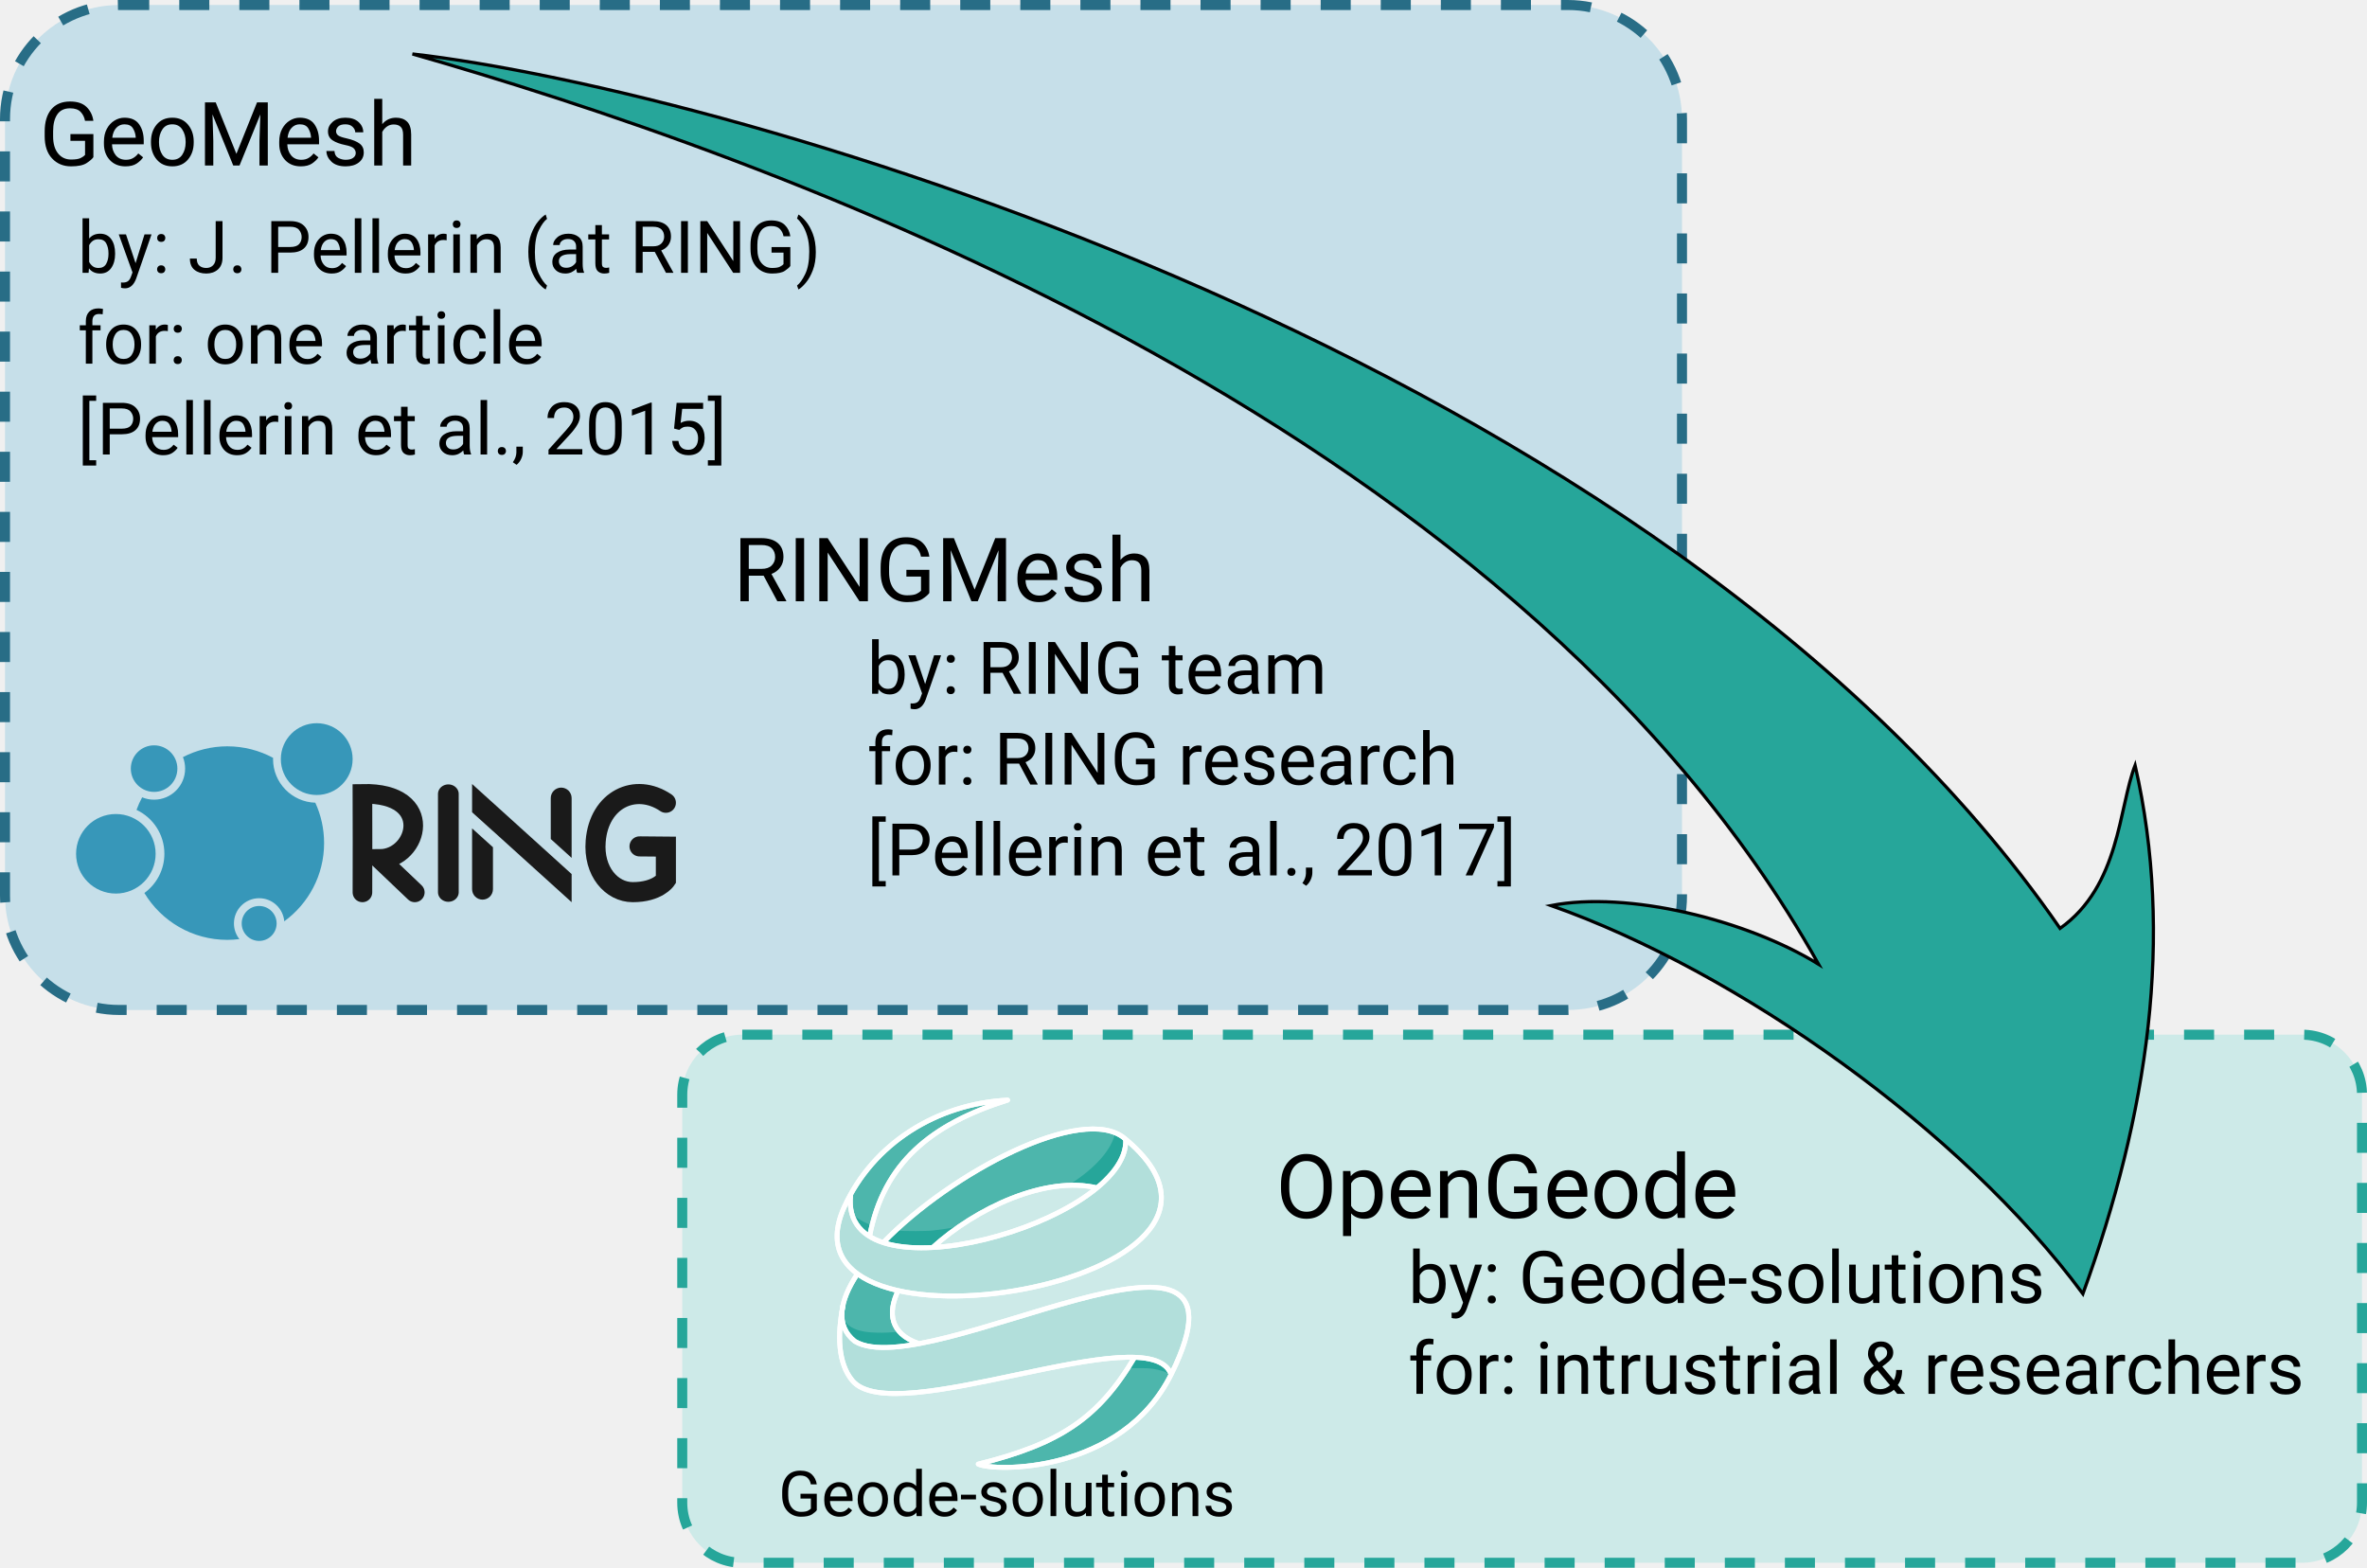
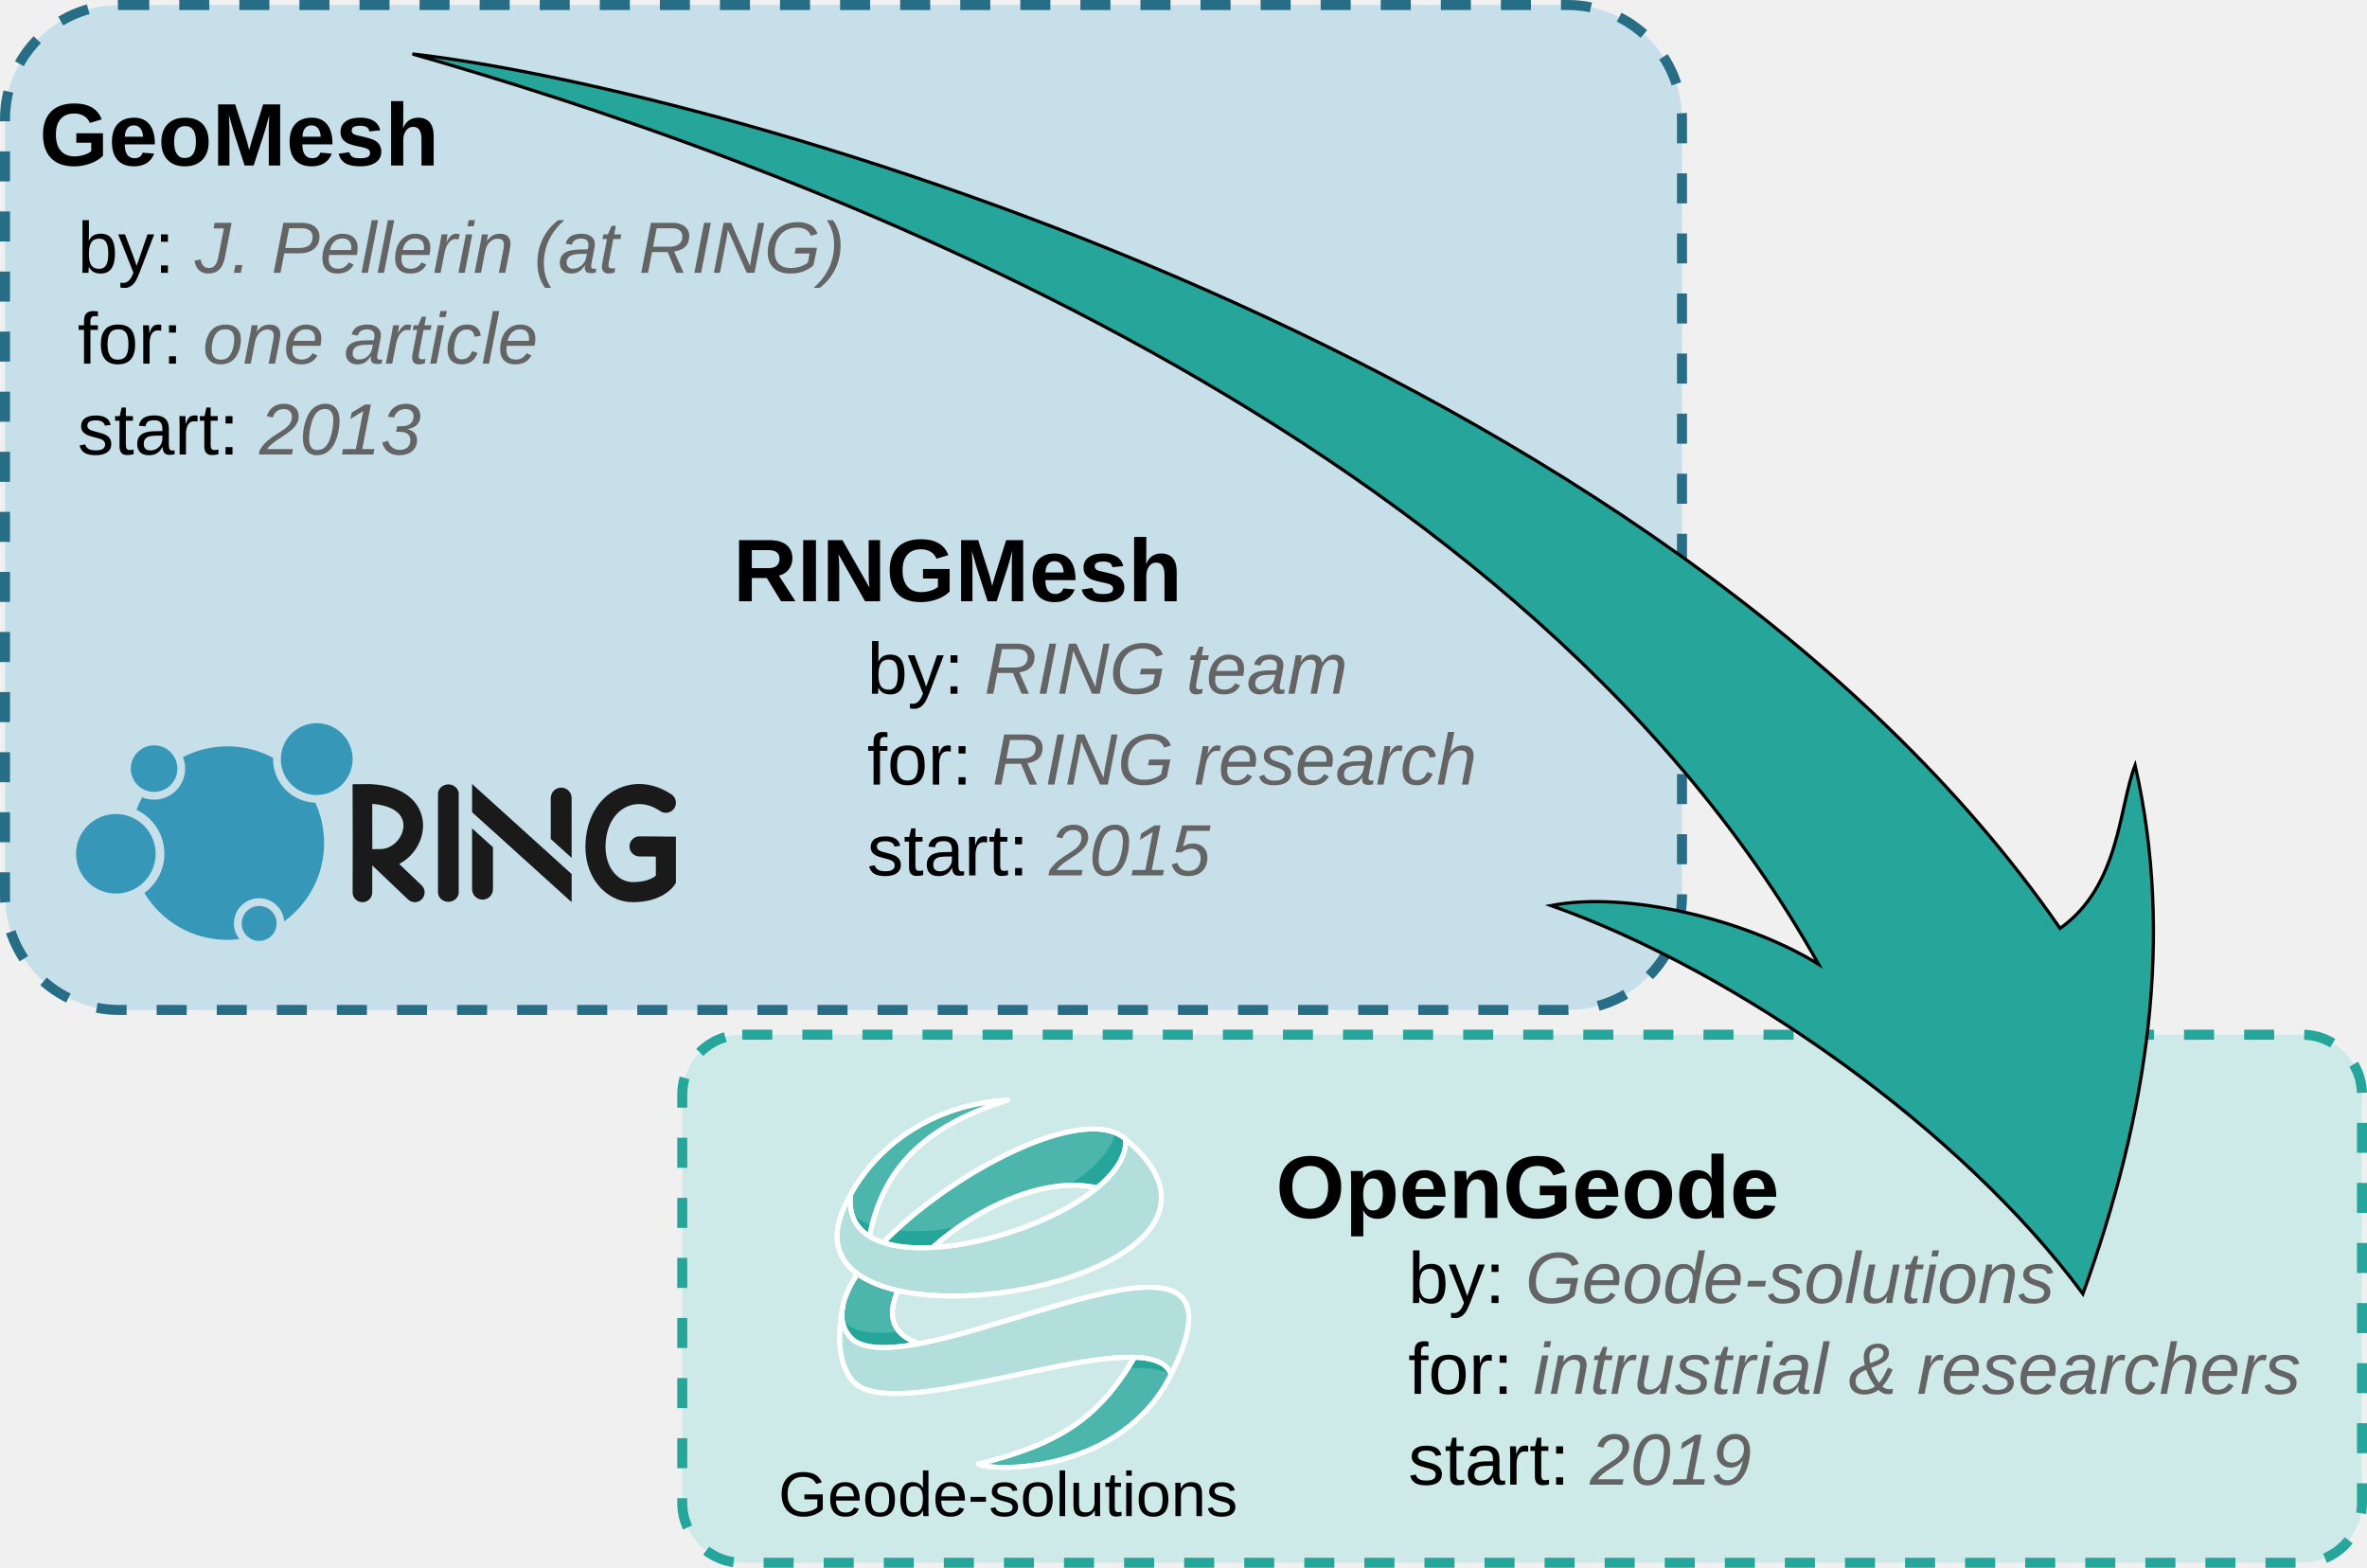
<svg xmlns="http://www.w3.org/2000/svg" xmlns:xlink="http://www.w3.org/1999/xlink" width="206.828mm" height="136.982mm" viewBox="0 0 732.856 485.368" id="svg2" version="1.1">
  <defs id="defs4">
    <linearGradient id="linearGradient7723">
      <stop style="stop-color:#e1dcbb;stop-opacity:1;" offset="0" id="stop7725" />
      <stop id="stop7727" offset="0.5" style="stop-color:#00797f;stop-opacity:0.498;" />
      <stop style="stop-color:#000000;stop-opacity:0;" offset="1" id="stop7729" />
    </linearGradient>
    <linearGradient xlink:href="#linearGradient7723" id="linearGradient7680-1" gradientUnits="userSpaceOnUse" x1="1201.601" y1="484.885" x2="1215.498" y2="401.345" />
    <clipPath clipPathUnits="userSpaceOnUse" id="clipPath4840">
      <path d="m -9,-9 198,0 0,198 -198,0 0,-198 z" id="path4842" style="clip-rule:evenodd" />
    </clipPath>
    <linearGradient id="linearGradient3804">
      <stop id="stop3812" offset="0" style="stop-color:#c70000;stop-opacity:0.498;" />
      <stop style="stop-color:#cc2828;stop-opacity:0.247;" offset="0.5" id="stop3816" />
      <stop style="stop-color:#cc2828;stop-opacity:0;" offset="1" id="stop3808" />
    </linearGradient>
    <linearGradient id="linearGradient3818">
      <stop id="stop3822" offset="0" style="stop-color:#cc2828;stop-opacity:0.247;" />
      <stop style="stop-color:#cc2828;stop-opacity:0.231;" offset="0.062" id="stop5280" />
      <stop style="stop-color:#cc2828;stop-opacity:0.216;" offset="0.125" id="stop5278" />
      <stop id="stop5282" offset="0.25" style="stop-color:#ea0a0a;stop-opacity:0.2;" />
      <stop style="stop-color:#cc2828;stop-opacity:0.184;" offset="0.25" id="stop5276" />
      <stop style="stop-color:#cc2828;stop-opacity:0.122;" offset="0.5" id="stop5274" />
      <stop id="stop3824" offset="1" style="stop-color:#cc2828;stop-opacity:0;" />
    </linearGradient>
    <linearGradient id="linearGradient7575">
      <stop style="stop-color:#ff2400;stop-opacity:1;" offset="0" id="stop7577" />
      <stop style="stop-color:#000000;stop-opacity:0;" offset="1" id="stop7579" />
    </linearGradient>
  </defs>
  <g id="layer1" transform="translate(-3.500763,-96.21805)">
    <rect style="color:#000000;clip-rule:nonzero;display:inline;overflow:visible;visibility:visible;opacity:1;isolation:auto;mix-blend-mode:normal;color-interpolation:sRGB;color-interpolation-filters:linearRGB;solid-color:#000000;solid-opacity:1;fill:#cdeae8;fill-opacity:1;fill-rule:nonzero;stroke:#26a69a;stroke-width:3.1;stroke-linecap:butt;stroke-linejoin:miter;stroke-miterlimit:4;stroke-dasharray:9.3, 9.3;stroke-dashoffset:0;stroke-opacity:1;color-rendering:auto;image-rendering:auto;shape-rendering:auto;text-rendering:auto;enable-background:accumulate" id="rect4253-6" width="520.069" height="163.486" x="214.737" y="416.551" ry="18.578" />
    <rect style="color:#000000;clip-rule:nonzero;display:inline;overflow:visible;visibility:visible;opacity:1;isolation:auto;mix-blend-mode:normal;color-interpolation:sRGB;color-interpolation-filters:linearRGB;solid-color:#000000;solid-opacity:1;fill:#93cadf;fill-opacity:0.447;fill-rule:nonzero;stroke:#286d86;stroke-width:3.1;stroke-linecap:butt;stroke-linejoin:miter;stroke-miterlimit:4;stroke-dasharray:9.3, 9.3;stroke-dashoffset:0;stroke-opacity:1;color-rendering:auto;image-rendering:auto;shape-rendering:auto;text-rendering:auto;enable-background:accumulate" id="rect4253" width="519.218" height="311.127" x="5.051" y="97.768" ry="35.355" />
-     <text xml:space="preserve" style="font-style:normal;font-variant:normal;font-weight:normal;font-stretch:normal;font-size:27.5px;line-height:125%;font-family:Roboto;-inkscape-font-specification:Roboto;text-align:start;letter-spacing:0px;word-spacing:0px;writing-mode:lr-tb;text-anchor:start;fill:#000000;fill-opacity:1;stroke:none;stroke-width:1px;stroke-linecap:butt;stroke-linejoin:miter;stroke-opacity:1" x="15.697" y="147.455" id="text4136">
+     <text xml:space="preserve" style="font-style:normal;font-variant:normal;font-weight:bold;font-stretch:normal;font-size:27.5px;line-height:125%;font-family:Arial;-inkscape-font-specification:'Arial Bold';text-align:start;letter-spacing:0px;word-spacing:0px;writing-mode:lr-tb;text-anchor:start;fill:#000000;fill-opacity:1;stroke:none;stroke-width:1px;stroke-linecap:butt;stroke-linejoin:miter;stroke-opacity:1;" x="15.697" y="147.455" id="text4136">
      <tspan id="tspan4138" x="15.697" y="147.455">GeoMesh</tspan>
    </text>
-     <text xml:space="preserve" style="color:#000000;font-style:normal;font-variant:normal;font-weight:normal;font-stretch:normal;font-size:27.5px;line-height:125%;font-family:Roboto;-inkscape-font-specification:Roboto;text-indent:0;text-align:start;text-decoration:none;text-decoration-line:none;text-decoration-style:solid;text-decoration-color:#000000;letter-spacing:0px;word-spacing:0px;text-transform:none;direction:ltr;block-progression:tb;writing-mode:lr-tb;baseline-shift:baseline;text-anchor:start;white-space:normal;clip-rule:nonzero;display:inline;overflow:visible;visibility:visible;opacity:1;isolation:auto;mix-blend-mode:normal;color-interpolation:sRGB;color-interpolation-filters:linearRGB;solid-color:#000000;solid-opacity:1;fill:#000000;fill-opacity:1;fill-rule:nonzero;stroke:none;stroke-width:1px;stroke-linecap:butt;stroke-linejoin:miter;stroke-miterlimit:4;stroke-dasharray:none;stroke-dashoffset:0;stroke-opacity:1;color-rendering:auto;image-rendering:auto;shape-rendering:auto;text-rendering:auto;enable-background:accumulate" x="230.476" y="282.367" id="text4136-3">
+     <text xml:space="preserve" style="color:#000000;font-style:normal;font-variant:normal;font-weight:bold;font-stretch:normal;font-size:27.5px;line-height:125%;font-family:Arial;-inkscape-font-specification:'Arial Bold';text-indent:0;text-align:start;text-decoration:none;text-decoration-line:none;text-decoration-style:solid;text-decoration-color:#000000;letter-spacing:0px;word-spacing:0px;text-transform:none;direction:ltr;block-progression:tb;writing-mode:lr-tb;baseline-shift:baseline;text-anchor:start;white-space:normal;clip-rule:nonzero;display:inline;overflow:visible;visibility:visible;opacity:1;isolation:auto;mix-blend-mode:normal;color-interpolation:sRGB;color-interpolation-filters:linearRGB;solid-color:#000000;solid-opacity:1;fill:#000000;fill-opacity:1;fill-rule:nonzero;stroke:none;stroke-width:1px;stroke-linecap:butt;stroke-linejoin:miter;stroke-miterlimit:4;stroke-dasharray:none;stroke-dashoffset:0;stroke-opacity:1;color-rendering:auto;image-rendering:auto;shape-rendering:auto;text-rendering:auto;enable-background:accumulate;" x="230.476" y="282.367" id="text4136-3">
      <tspan id="tspan4138-6" x="230.476" y="282.367">RINGMesh</tspan>
    </text>
-     <text xml:space="preserve" style="color:#000000;font-style:normal;font-variant:normal;font-weight:normal;font-stretch:normal;font-size:27.5px;line-height:125%;font-family:Roboto;-inkscape-font-specification:Roboto;text-indent:0;text-align:start;text-decoration:none;text-decoration-line:none;text-decoration-style:solid;text-decoration-color:#000000;letter-spacing:0px;word-spacing:0px;text-transform:none;direction:ltr;block-progression:tb;writing-mode:lr-tb;baseline-shift:baseline;text-anchor:start;white-space:normal;clip-rule:nonzero;display:inline;overflow:visible;visibility:visible;opacity:1;isolation:auto;mix-blend-mode:normal;color-interpolation:sRGB;color-interpolation-filters:linearRGB;solid-color:#000000;solid-opacity:1;fill:#000000;fill-opacity:1;fill-rule:nonzero;stroke:none;stroke-width:1px;stroke-linecap:butt;stroke-linejoin:miter;stroke-miterlimit:4;stroke-dasharray:none;stroke-dashoffset:0;stroke-opacity:1;color-rendering:auto;image-rendering:auto;shape-rendering:auto;text-rendering:auto;enable-background:accumulate" x="398.525" y="473.286" id="text4136-3-7">
+     <text xml:space="preserve" style="color:#000000;font-style:normal;font-variant:normal;font-weight:bold;font-stretch:normal;font-size:27.5px;line-height:125%;font-family:Arial;-inkscape-font-specification:'Arial Bold';text-indent:0;text-align:start;text-decoration:none;text-decoration-line:none;text-decoration-style:solid;text-decoration-color:#000000;letter-spacing:0px;word-spacing:0px;text-transform:none;direction:ltr;block-progression:tb;writing-mode:lr-tb;baseline-shift:baseline;text-anchor:start;white-space:normal;clip-rule:nonzero;display:inline;overflow:visible;visibility:visible;opacity:1;isolation:auto;mix-blend-mode:normal;color-interpolation:sRGB;color-interpolation-filters:linearRGB;solid-color:#000000;solid-opacity:1;fill:#000000;fill-opacity:1;fill-rule:nonzero;stroke:none;stroke-width:1px;stroke-linecap:butt;stroke-linejoin:miter;stroke-miterlimit:4;stroke-dasharray:none;stroke-dashoffset:0;stroke-opacity:1;color-rendering:auto;image-rendering:auto;shape-rendering:auto;text-rendering:auto;enable-background:accumulate;" x="398.525" y="473.286" id="text4136-3-7">
      <tspan id="tspan4138-6-5" x="398.525" y="473.286">OpenGeode</tspan>
    </text>
-     <text xml:space="preserve" style="font-style:normal;font-variant:normal;font-weight:normal;font-stretch:normal;font-size:17.5px;line-height:125%;font-family:Roboto;-inkscape-font-specification:Roboto;text-align:start;letter-spacing:0px;word-spacing:0px;writing-mode:lr-tb;text-anchor:start;fill:#000000;fill-opacity:1;stroke:none;stroke-width:1px;stroke-linecap:butt;stroke-linejoin:miter;stroke-opacity:1" x="27.526" y="180.677" id="text4136-9">
-       <tspan id="tspan4138-9" x="27.526" y="180.677" style="font-size:22.5px">by: J. Pellerin (at RING)</tspan>
-       <tspan x="27.526" y="208.802" id="tspan4198" style="font-size:22.5px">for: one article</tspan>
-       <tspan x="27.526" y="236.927" id="tspan4200" style="font-size:22.5px">[Pellerin et al., 2015]</tspan>
+     <text xml:space="preserve" style="font-style:normal;font-variant:normal;font-weight:normal;font-stretch:normal;font-size:17.5px;line-height:125%;font-family:Arial;-inkscape-font-specification:Arial;text-align:start;letter-spacing:0px;word-spacing:0px;writing-mode:lr-tb;text-anchor:start;fill:#000000;fill-opacity:1;stroke:none;stroke-width:1px;stroke-linecap:butt;stroke-linejoin:miter;stroke-opacity:1;" x="27.526" y="180.677" id="text4136-9">
+       <tspan id="tspan4138-9" x="27.526" y="180.677" style="font-size:22.5px;-inkscape-font-specification:Arial;font-family:Arial;font-weight:normal;font-style:normal;font-stretch:normal;font-variant:normal;">by: <tspan style="-inkscape-font-specification:'Arial Italic';font-family:Arial;font-weight:normal;font-style:italic;font-stretch:normal;font-variant:normal;fill:#646464;fill-opacity:1" id="tspan7795">J. Pellerin (at RING)</tspan>
+       </tspan>
+       <tspan x="27.526" y="208.802" id="tspan4198" style="font-size:22.5px;-inkscape-font-specification:Arial;font-family:Arial;font-weight:normal;font-style:normal;font-stretch:normal;font-variant:normal;">for: <tspan style="fill:#646464;fill-opacity:1;-inkscape-font-specification:'Arial Italic';font-family:Arial;font-weight:normal;font-style:italic;font-stretch:normal;font-variant:normal" id="tspan7803">one article</tspan>
+       </tspan>
+       <tspan x="27.526" y="236.927" id="tspan4200" style="font-size:22.5px;-inkscape-font-specification:Arial;font-family:Arial;font-weight:normal;font-style:normal;font-stretch:normal;font-variant:normal;">start: <tspan style="-inkscape-font-specification:'Arial Italic';font-family:Arial;font-weight:normal;font-style:italic;font-stretch:normal;font-variant:normal;fill:#646464;fill-opacity:1" id="tspan7799">2013</tspan>
+       </tspan>
    </text>
-     <text id="text4202" y="310.987" x="271.983" style="font-style:normal;font-variant:normal;font-weight:normal;font-stretch:normal;font-size:17.5px;line-height:125%;font-family:Roboto;-inkscape-font-specification:Roboto;text-align:start;letter-spacing:0px;word-spacing:0px;writing-mode:lr-tb;text-anchor:start;fill:#000000;fill-opacity:1;stroke:none;stroke-width:1px;stroke-linecap:butt;stroke-linejoin:miter;stroke-opacity:1" xml:space="preserve">
-       <tspan style="font-size:22.5px" y="310.987" x="271.983" id="tspan4204">by: RING team</tspan>
-       <tspan style="font-size:22.5px" id="tspan4206" y="339.112" x="271.983">for: RING research</tspan>
-       <tspan style="font-size:22.5px" id="tspan4208" y="367.237" x="271.983">[Pellerin et al., 2017]</tspan>
+     <text id="text4202" y="310.987" x="271.983" style="font-style:normal;font-variant:normal;font-weight:normal;font-stretch:normal;font-size:17.5px;line-height:125%;font-family:Arial;-inkscape-font-specification:Arial;text-align:start;letter-spacing:0px;word-spacing:0px;writing-mode:lr-tb;text-anchor:start;fill:#000000;fill-opacity:1;stroke:none;stroke-width:1px;stroke-linecap:butt;stroke-linejoin:miter;stroke-opacity:1;" xml:space="preserve">
+       <tspan style="font-size:22.5px;-inkscape-font-specification:Arial;font-family:Arial;font-weight:normal;font-style:normal;font-stretch:normal;font-variant:normal;" y="310.987" x="271.983" id="tspan4204">by: <tspan style="fill:#646464;fill-opacity:1;-inkscape-font-specification:'Arial Italic';font-family:Arial;font-weight:normal;font-style:italic;font-stretch:normal;font-variant:normal" id="tspan7809">RING team</tspan>
+       </tspan>
+       <tspan style="font-size:22.5px;-inkscape-font-specification:Arial;font-family:Arial;font-weight:normal;font-style:normal;font-stretch:normal;font-variant:normal;" id="tspan4206" y="339.112" x="271.983">for: <tspan style="fill:#646464;fill-opacity:1;-inkscape-font-specification:'Arial Italic';font-family:Arial;font-weight:normal;font-style:italic;font-stretch:normal;font-variant:normal" id="tspan7805">RING research</tspan>
+       </tspan>
+       <tspan style="font-size:22.5px;-inkscape-font-specification:Arial;font-family:Arial;font-weight:normal;font-style:normal;font-stretch:normal;font-variant:normal;" id="tspan4208" y="367.237" x="271.983">start: <tspan style="fill:#646464;fill-opacity:1;-inkscape-font-specification:'Arial Italic';font-family:Arial;font-weight:normal;font-style:italic;font-stretch:normal;font-variant:normal" id="tspan7811">2015</tspan>
+       </tspan>
    </text>
-     <text id="text4202-0" y="499.621" x="439.495" style="font-style:normal;font-variant:normal;font-weight:normal;font-stretch:normal;font-size:17.5px;line-height:125%;font-family:Roboto;-inkscape-font-specification:Roboto;text-align:start;letter-spacing:0px;word-spacing:0px;writing-mode:lr-tb;text-anchor:start;fill:#000000;fill-opacity:1;stroke:none;stroke-width:1px;stroke-linecap:butt;stroke-linejoin:miter;stroke-opacity:1" xml:space="preserve">
-       <tspan style="font-size:22.5px" y="499.621" x="439.495" id="tspan4204-7">by: Geode-solutions</tspan>
-       <tspan style="font-size:22.5px" id="tspan4206-6" y="527.746" x="439.495">for: intrustrial &amp; researchers</tspan>
-       <tspan style="font-size:22.5px" id="tspan4208-3" y="555.871" x="439.495" />
+     <text id="text4202-0" y="499.621" x="439.495" style="font-style:normal;font-variant:normal;font-weight:normal;font-stretch:normal;font-size:17.5px;line-height:125%;font-family:Arial;-inkscape-font-specification:Arial;text-align:start;letter-spacing:0px;word-spacing:0px;writing-mode:lr-tb;text-anchor:start;fill:#000000;fill-opacity:1;stroke:none;stroke-width:1px;stroke-linecap:butt;stroke-linejoin:miter;stroke-opacity:1;" xml:space="preserve">
+       <tspan style="font-size:22.5px;-inkscape-font-specification:Arial;font-family:Arial;font-weight:normal;font-style:normal;font-stretch:normal;font-variant:normal;" y="499.621" x="439.495" id="tspan4204-7">by: <tspan style="fill:#646464;fill-opacity:1;-inkscape-font-specification:'Arial Italic';font-family:Arial;font-weight:normal;font-style:italic;font-stretch:normal;font-variant:normal" id="tspan7813">Geode-solutions</tspan>
+       </tspan>
+       <tspan style="font-size:22.5px;-inkscape-font-specification:Arial;font-family:Arial;font-weight:normal;font-style:normal;font-stretch:normal;font-variant:normal;" id="tspan4206-6" y="527.746" x="439.495">for: <tspan style="fill:#646464;fill-opacity:1;-inkscape-font-specification:'Arial Italic';font-family:Arial;font-weight:normal;font-style:italic;font-stretch:normal;font-variant:normal" id="tspan7815">intrustrial &amp; researchers</tspan>
+       </tspan>
+       <tspan style="font-size:22.5px;-inkscape-font-specification:Arial;font-family:Arial;font-weight:normal;font-style:normal;font-stretch:normal;font-variant:normal;" y="555.871" x="439.495" id="tspan7793">start: <tspan style="fill:#646464;fill-opacity:1;-inkscape-font-specification:'Arial Italic';font-family:Arial;font-weight:normal;font-style:italic;font-stretch:normal;font-variant:normal" id="tspan7817">2019</tspan>
+       </tspan>
+       <tspan style="font-size:22.5px;-inkscape-font-specification:Arial;font-family:Arial;font-weight:normal;font-style:normal;font-stretch:normal;font-variant:normal;" id="tspan4208-3" y="583.996" x="439.495" />
    </text>
    <g transform="matrix(0.1925762,0,0,0.1925762,-118.7361,226.1047)" id="layer1-0">
      <path id="path5950" d="" style="fill:#c06a1d;fill-opacity:1;stroke:none" />
      <path id="path4420" d="" style="opacity:0.94;fill:#ff8600;fill-opacity:1;stroke:#000000;stroke-width:0.457;stroke-linecap:round;stroke-linejoin:miter;stroke-miterlimit:4;stroke-dasharray:none;stroke-dashoffset:0;stroke-opacity:1" />
      <path id="path6120" d="" style="color:#000000;display:inline;overflow:visible;visibility:visible;fill:#dc9b05;fill-opacity:1;stroke:#ffffff;stroke-width:0.286;stroke-linecap:butt;stroke-linejoin:miter;stroke-miterlimit:4;stroke-dasharray:none;stroke-dashoffset:0;stroke-opacity:1;marker:none;enable-background:accumulate" />
      <path id="path6300" d="" style="color:#000000;display:inline;overflow:visible;visibility:visible;fill:#16aba2;fill-opacity:0.941;stroke:#ffffff;stroke-width:0.323;stroke-linecap:butt;stroke-linejoin:miter;stroke-miterlimit:4;stroke-dasharray:none;stroke-dashoffset:0;stroke-opacity:1;marker:none;enable-background:accumulate" />
      <text id="text7571" y="605.487" x="255.895" style="font-style:normal;font-weight:bold;font-size:10px;line-height:125%;font-family:Sans;-inkscape-font-specification:'Sans Bold';letter-spacing:0px;word-spacing:0px;fill:#000000;fill-opacity:1;stroke:none" xml:space="preserve">
        <tspan style="font-size:5px" y="605.487" x="255.895" id="tspan7573" />
      </text>
      <path id="path7928" d="" style="color:#000000;display:inline;overflow:visible;visibility:visible;fill:#3797b9;fill-opacity:1;stroke:none;stroke-width:2;marker:none;enable-background:accumulate" />
      <g id="g4236">
        <path style="fill:none;stroke:#1a1a1a;stroke-width:31.523;stroke-linecap:round;stroke-linejoin:miter;stroke-miterlimit:4;stroke-dasharray:none;stroke-opacity:1" d="m 1217.436,760.161 c 0.135,-53.124 0.212,-110.73 0,-158.429 118.953,-2.635 89.698,104.348 27.846,104.748 l 56.363,53.682" id="path4434-2-4-5-3-2-9" />
        <path style="fill:none;stroke:#1a1a1a;stroke-width:32.293;stroke-linecap:round;stroke-linejoin:miter;stroke-miterlimit:4;stroke-dasharray:none;stroke-opacity:1" d="m 1662.953,686.213 42.357,0.38 0,53.359 c 0,0 -13.395,19.927 -53.388,19.823 -33.747,-0.089 -63.513,-33.035 -59.453,-81.948 5.318,-66.696 63.599,-95.102 112.841,-61.744" id="path4440-2-6-3-5-3-5" />
        <g style="stroke:#1a1a1a;stroke-width:4.842;stroke-miterlimit:4;stroke-dasharray:none;stroke-opacity:1" id="g4446-5-5-8-7-8-6" transform="matrix(6.086828,-2.961865,3.212858,5.611318,242.4221,-625.1658)">
          <path id="path4424-8-6-3-3-2-1" d="M 52.753,246.526 41.129,268.548" style="fill:none;stroke:#1a1a1a;stroke-width:4.842;stroke-linecap:round;stroke-linejoin:miter;stroke-miterlimit:4;stroke-dasharray:none;stroke-opacity:1" />
        </g>
        <path style="color:#000000;font-style:normal;font-variant:normal;font-weight:normal;font-stretch:normal;font-size:medium;line-height:normal;font-family:Sans;-inkscape-font-specification:Sans;text-indent:0;text-align:start;text-decoration:none;text-decoration-line:none;letter-spacing:normal;word-spacing:normal;text-transform:none;direction:ltr;block-progression:tb;writing-mode:lr-tb;baseline-shift:baseline;text-anchor:start;display:inline;overflow:visible;visibility:visible;fill:#1a1a1a;fill-opacity:1;stroke:none;stroke-width:32;marker:none;enable-background:accumulate" d="m 1393.744,585.923 0,37.804 0,7.602 26.371,23.787 7.187,6.474 0,-0.059 98.445,89.031 28.034,25.361 0,-37.804 0,-7.424 -33.557,-30.38 -18.739,-16.957 -79.706,-72.074 -28.034,-25.361 z m 143.257,5.791 c -4.422,0 -8.798,1.846 -11.909,4.989 -3.111,3.143 -4.917,7.546 -4.87,11.968 l 0,45.822 0,19.867 33.557,30.35 0,-96.039 c 0.046,-4.422 -1.73,-8.825 -4.841,-11.968 -3.111,-3.143 -7.516,-4.989 -11.938,-4.989 z m -143.257,65.541 0,97.613 c -0.047,4.423 1.76,8.853 4.87,11.998 3.111,3.144 7.486,4.959 11.908,4.959 4.423,0 8.828,-1.815 11.938,-4.959 3.111,-3.144 4.888,-7.575 4.841,-11.998 l 0,-67.293 -33.557,-30.32 z" id="path4394-7-6-4-4-0-6" />
        <path style="color:#000000;display:inline;overflow:visible;visibility:visible;fill:#3797b9;fill-opacity:1;fill-rule:nonzero;stroke:none;stroke-width:7.419;marker:none;enable-background:accumulate" d="m 1000.23,525.342 c -25.713,0 -49.989,6.305 -71.357,17.352 2.279,5.715 3.509,11.995 3.509,18.522 0,27.565 -22.346,49.911 -49.911,49.911 -6.815,0 -13.286,-1.329 -19.204,-3.802 -3.485,6.468 -6.499,13.212 -9.066,20.179 26.459,12.473 44.842,39.386 44.842,70.577 0,25.907 -12.728,48.889 -32.169,63.071 27.229,45.178 76.775,75.353 133.355,75.353 6.58,0 13.034,-0.474 19.399,-1.267 -5.469,-6.911 -8.773,-15.653 -8.773,-25.15 0,-22.397 18.156,-40.552 40.553,-40.552 21.23,0 38.6,16.366 40.357,37.141 38.802,-28.295 64.046,-74.065 64.046,-125.751 0,-23.175 -5.044,-45.16 -14.135,-64.923 -37.721,-1.189 -67.945,-32.08 -67.945,-70.089 0,-0.688 0.078,-1.364 0.097,-2.047 -21.909,-11.785 -46.984,-18.521 -73.599,-18.521 z" id="path4520-1-9-1-1" />
        <path id="path4520-88-3-1-1-1-1-4" d="m 884.959,698.124 c 0,35.318 -28.631,63.948 -63.948,63.948 -35.318,0 -63.948,-28.63 -63.948,-63.948 0,-35.317 28.63,-63.948 63.948,-63.948 35.317,0 63.948,28.631 63.948,63.948 z" style="color:#000000;display:inline;overflow:visible;visibility:visible;fill:#3797b9;fill-opacity:1;fill-rule:nonzero;stroke:#ffffff;stroke-width:0;stroke-linecap:round;stroke-linejoin:round;stroke-miterlimit:4;stroke-dasharray:none;stroke-dashoffset:0;stroke-opacity:1;marker:none;enable-background:accumulate" />
        <path id="path4520-88-1-4-7-6-8-9" d="m 919.922,561.191 c 0,20.674 -16.759,37.433 -37.433,37.433 -20.674,0 -37.433,-16.759 -37.433,-37.433 0,-20.674 16.759,-37.433 37.433,-37.433 20.674,0 37.433,16.759 37.433,37.433 z" style="color:#000000;display:inline;overflow:visible;visibility:visible;fill:#3797b9;fill-opacity:1;fill-rule:nonzero;stroke:none;stroke-width:0;marker:none;enable-background:accumulate" />
        <path id="path4520-88-9-1-2-8-5" d="m 1201.675,545.889 c 0,31.872 -25.837,57.709 -57.709,57.709 -31.872,0 -57.709,-25.837 -57.709,-57.709 0,-31.872 25.837,-57.709 57.709,-57.709 31.872,0 57.709,25.837 57.709,57.709 z" style="color:#000000;display:inline;overflow:visible;visibility:visible;fill:#3797b9;fill-opacity:1;fill-rule:nonzero;stroke:#ffffff;stroke-width:0;stroke-linecap:round;stroke-linejoin:round;stroke-miterlimit:4;stroke-dasharray:none;stroke-dashoffset:0;stroke-opacity:1;marker:none;enable-background:accumulate" />
        <path id="path4520-88-7-0-6-5-5-4" d="m 1079.482,810.105 c 0,15.505 -12.57,28.075 -28.075,28.075 -15.505,0 -28.075,-12.57 -28.075,-28.075 0,-15.505 12.569,-28.075 28.075,-28.075 15.505,0 28.075,12.569 28.075,28.075 z" style="color:#000000;display:inline;overflow:visible;visibility:visible;fill:#3797b9;fill-opacity:1;fill-rule:nonzero;stroke:#ff0000;stroke-width:0;stroke-linecap:round;stroke-linejoin:round;stroke-miterlimit:4;stroke-dasharray:none;stroke-dashoffset:0;stroke-opacity:1;marker:none;enable-background:accumulate" />
      </g>
    </g>
    <g transform="matrix(0.4123781,0,0,0.4123781,256.8844,210.9044)" id="layer1-8">
      <g id="g5905" transform="matrix(1.210758,0,0,1.210758,1785.961,-6431.851)">
        <path style="color:#000000;clip-rule:nonzero;display:inline;overflow:visible;visibility:visible;opacity:1;isolation:auto;mix-blend-mode:normal;color-interpolation:sRGB;color-interpolation-filters:linearRGB;solid-color:#000000;solid-opacity:1;fill:#4db6ac;fill-opacity:1;fill-rule:evenodd;stroke:none;stroke-width:0.253px;stroke-linecap:butt;stroke-linejoin:miter;stroke-miterlimit:4;stroke-dasharray:none;stroke-dashoffset:0;stroke-opacity:1;color-rendering:auto;image-rendering:auto;shape-rendering:auto;text-rendering:auto;enable-background:accumulate" d="m -1429.976,5854.231 -4.601,-1.149 2.64,-3.001 c 2.512,-2.855 11.022,-9.949 15.364,-13.599 28.928,-24.319 64.693,-43.797 92.104,-50.791 8.706,-2.221 12.317,-3.13 20.272,-3.125 6.66,0 8.136,1.033 10.907,1.785 1.622,0.44 3.256,1.287 4.431,1.881 6.069,1.631 4.022,6.035 4.029,6.083 0,4.644 -2.838,10.536 -6.869,15.873 -1.28,1.695 -4.011,4.727 -6.069,6.738 -3.566,3.485 -4.442,4.083 -5.386,3.88 -8.232,-1.764 -18.311,-1.704 -28.259,-0.028 -17.225,2.902 -35.59,10.663 -53.389,22.604 -5.996,4.023 -10.477,7.08 -14.983,10.474 l -4.065,4.154 -7.523,0.285 c -8.614,-0.321 -12.24,-0.565 -18.604,-2.067 z" id="path5865" />
        <path style="color:#000000;clip-rule:nonzero;display:inline;overflow:visible;visibility:visible;opacity:1;isolation:auto;mix-blend-mode:normal;color-interpolation:sRGB;color-interpolation-filters:linearRGB;solid-color:#000000;solid-opacity:1;fill:#4db6ac;fill-opacity:1;fill-rule:evenodd;stroke:none;stroke-width:0.253px;stroke-linecap:butt;stroke-linejoin:miter;stroke-miterlimit:4;stroke-dasharray:none;stroke-dashoffset:0;stroke-opacity:1;color-rendering:auto;image-rendering:auto;shape-rendering:auto;text-rendering:auto;enable-background:accumulate" d="m -1445.816,5847.457 c -2.326,-1.686 -4.908,-4.192 -6.194,-6.809 -1.867,-3.8 -3.38,-7.445 -3.419,-12.202 l 0.077,-4.668 3.33,-5.871 c 12.695,-20.112 28.456,-33.336 51.41,-43.209 8.29,-3.566 20.462,-7.026 29.527,-8.415 16.454,-3.643 8.931,-0.161 4.171,1.579 -19.655,7.187 -37.855,17.244 -49.504,28.773 -12.654,12.523 -20.041,26.716 -25.458,44.694 -1.714,5.689 -0.832,8.177 -2.306,7.109 z" id="path5867" />
        <path style="color:#000000;clip-rule:nonzero;display:inline;overflow:visible;visibility:visible;opacity:1;isolation:auto;mix-blend-mode:normal;color-interpolation:sRGB;color-interpolation-filters:linearRGB;solid-color:#000000;solid-opacity:1;fill:#b2dfdb;fill-opacity:1;fill-rule:evenodd;stroke:none;stroke-width:0.253px;stroke-linecap:butt;stroke-linejoin:miter;stroke-miterlimit:4;stroke-dasharray:none;stroke-dashoffset:0;stroke-opacity:1;color-rendering:auto;image-rendering:auto;shape-rendering:auto;text-rendering:auto;enable-background:accumulate" d="m -1399.355,5885.286 c -11.116,-0.665 -17.578,-1.432 -24.624,-2.921 -10.555,-2.231 -18.63,-5.384 -25.447,-9.937 -2.884,-1.926 -7.48,-6.501 -9.191,-9.148 -5.665,-8.763 -5.327,-20.222 0.986,-33.432 l 1.62,-3.389 0.065,2.56 c 0.161,6.331 2.305,11.706 6.41,16.069 5.685,6.043 13.541,9.484 25.839,11.318 4.567,0.681 20.784,0.78 26.191,0.16 14.258,-1.635 27.016,-4.337 40.419,-8.56 23.615,-7.44 44.88,-18.575 57.727,-30.228 9.489,-8.607 14.417,-16.86 15.055,-25.213 l 0.188,-2.465 5.13,5.084 c 5.712,5.661 9.14,10.023 11.65,14.822 2.916,5.575 4.019,9.792 4.019,15.355 0,6.088 -1.563,10.924 -5.391,16.677 -14.239,21.401 -57.321,38.74 -105.997,42.658 -5.641,0.454 -20.838,0.817 -24.65,0.589 z" id="path5869" />
        <path style="color:#000000;clip-rule:nonzero;display:inline;overflow:visible;visibility:visible;opacity:1;isolation:auto;mix-blend-mode:normal;color-interpolation:sRGB;color-interpolation-filters:linearRGB;solid-color:#000000;solid-opacity:1;fill:#4db6ac;fill-opacity:1;fill-rule:evenodd;stroke:none;stroke-width:0.253px;stroke-linecap:butt;stroke-linejoin:miter;stroke-miterlimit:4;stroke-dasharray:none;stroke-dashoffset:0;stroke-opacity:1;color-rendering:auto;image-rendering:auto;shape-rendering:auto;text-rendering:auto;enable-background:accumulate" d="m -1442.897,5916.729 c -3.102,-0.543 -6.755,-1.737 -8.574,-2.803 -3.218,-1.886 -6.586,-6.787 -7.692,-11.193 -0.679,-2.705 -0.455,-8.768 0.448,-12.127 1.252,-4.66 4.37,-11.425 7.364,-15.979 l 0.744,-1.132 1.9,1.237 c 4.358,2.838 12.303,6.104 19.342,7.95 l 2.651,0.696 -0.878,2.089 c -2.191,5.216 -2.912,12.108 -1.69,16.158 1.665,5.519 5.096,9.417 10.985,12.481 1.43,0.744 2.464,1.393 2.297,1.443 -0.167,0.049 -2.383,0.39 -4.925,0.756 -6.037,0.87 -18.095,1.102 -21.973,0.424 z" id="path5871" />
        <path style="color:#000000;clip-rule:nonzero;display:inline;overflow:visible;visibility:visible;opacity:1;isolation:auto;mix-blend-mode:normal;color-interpolation:sRGB;color-interpolation-filters:linearRGB;solid-color:#000000;solid-opacity:1;fill:#b2dfdb;fill-opacity:1;fill-rule:evenodd;stroke:none;stroke-width:0.253px;stroke-linecap:butt;stroke-linejoin:miter;stroke-miterlimit:4;stroke-dasharray:none;stroke-dashoffset:0;stroke-opacity:1;color-rendering:auto;image-rendering:auto;shape-rendering:auto;text-rendering:auto;enable-background:accumulate" d="m -1435.378,5945.542 c -7.647,-0.875 -13.65,-3.093 -16.888,-6.239 -3.797,-3.69 -6.817,-10.225 -8.079,-17.477 -0.653,-3.757 -0.939,-10.537 -0.643,-15.251 l 0.232,-3.696 0.527,1.702 c 1.279,4.133 4.897,8.91 8.124,10.724 3.906,2.196 8.267,3.127 15.686,3.348 10.557,0.315 21.303,-1.221 39.276,-5.612 11.658,-2.848 20.334,-5.314 46.626,-13.256 44.091,-13.317 59.301,-16.95 75.686,-18.074 16.197,-1.112 25.145,2.794 28.046,12.242 0.822,2.678 0.744,9.356 -0.161,13.626 -1.342,6.336 -4.297,14.676 -8.035,22.677 l -1.275,2.729 -0.942,-1.422 c -2.533,-3.824 -7.896,-6.458 -15.517,-7.62 -3.911,-0.596 -16.224,-0.516 -22.339,0.146 -14.015,1.517 -24.437,3.378 -57.466,10.259 -33.85,7.052 -45.967,9.215 -60.239,10.753 -5.276,0.569 -19.145,0.839 -22.62,0.442 z" id="path5873" />
        <path style="color:#000000;clip-rule:nonzero;display:inline;overflow:visible;visibility:visible;opacity:1;isolation:auto;mix-blend-mode:normal;color-interpolation:sRGB;color-interpolation-filters:linearRGB;solid-color:#000000;solid-opacity:1;fill:#4db6ac;fill-opacity:1;fill-rule:evenodd;stroke:none;stroke-width:0.253px;stroke-linecap:butt;stroke-linejoin:miter;stroke-miterlimit:4;stroke-dasharray:none;stroke-dashoffset:0;stroke-opacity:1;color-rendering:auto;image-rendering:auto;shape-rendering:auto;text-rendering:auto;enable-background:accumulate" d="m -1364.229,5991.58 c -3.146,-0.19 -7.61,-0.739 -8.059,-0.99 -0.275,-0.154 0.374,-0.442 1.813,-0.807 8.284,-2.099 20.906,-6.16 28.739,-9.246 5.24,-2.064 17.224,-8.051 21.435,-10.707 15.978,-10.08 28.144,-22.804 39.586,-41.404 1.139,-1.851 2.104,-3.406 2.146,-3.455 0.219,-0.26 7.472,0.709 9.881,1.32 5.21,1.321 9.268,4.011 10.911,7.231 l 0.666,1.306 -1.748,3.128 c -15.699,28.092 -43.659,46.162 -80.601,52.092 -6.915,1.11 -19.2,1.871 -24.768,1.534 z" id="path5875" />
        <path style="color:#000000;clip-rule:nonzero;display:inline;overflow:visible;visibility:visible;opacity:1;isolation:auto;mix-blend-mode:normal;color-interpolation:sRGB;color-interpolation-filters:linearRGB;solid-color:#000000;solid-opacity:1;fill:#26a69a;fill-opacity:1;fill-rule:evenodd;stroke:none;stroke-width:2.304;stroke-linecap:butt;stroke-linejoin:miter;stroke-miterlimit:10;stroke-dasharray:none;stroke-dashoffset:0;stroke-opacity:1;color-rendering:auto;image-rendering:auto;shape-rendering:auto;text-rendering:auto;enable-background:accumulate" d="m -1291.062,5785.171 c -1.624,7.111 -6.391,14.197 -14.486,21.54 -4.093,3.712 -9.046,7.37 -14.651,10.874 6.079,-0.265 11.921,0.124 17.046,1.222 0.944,0.202 1.82,-0.395 5.386,-3.88 2.058,-2.011 4.79,-5.044 6.07,-6.739 4.031,-5.338 6.868,-11.23 6.868,-15.873 -0.01,-0.049 2.04,-4.451 -4.03,-6.082 -0.626,-0.317 -1.386,-0.703 -2.202,-1.063 z m -96.087,57.808 c -5.368,1.027 -10.834,1.864 -16.546,2.519 -4.628,0.531 -17.128,0.532 -23.511,0.095 -2.01,1.789 -3.817,3.45 -4.73,4.487 l -2.64,3.003 4.599,1.149 c 6.364,1.503 9.99,1.745 18.604,2.066 l 7.523,-0.286 4.066,-4.154 c 3.849,-2.899 7.862,-5.66 12.635,-8.879 z" id="path5877" />
        <path style="color:#000000;clip-rule:nonzero;display:inline;overflow:visible;visibility:visible;opacity:1;isolation:auto;mix-blend-mode:normal;color-interpolation:sRGB;color-interpolation-filters:linearRGB;solid-color:#000000;solid-opacity:1;fill:#26a69a;fill-opacity:1;fill-rule:evenodd;stroke:none;stroke-width:2.304;stroke-linecap:butt;stroke-linejoin:miter;stroke-miterlimit:10;stroke-dasharray:none;stroke-dashoffset:0;stroke-opacity:1;color-rendering:auto;image-rendering:auto;shape-rendering:auto;text-rendering:auto;enable-background:accumulate" d="m -1459.438,5900.908 c 0.065,0.688 0.151,1.327 0.277,1.825 1.106,4.407 4.472,9.307 7.69,11.193 1.819,1.066 5.472,2.26 8.574,2.802 3.878,0.678 15.937,0.445 21.974,-0.424 2.542,-0.366 4.757,-0.707 4.923,-0.755 0.167,-0.049 -0.867,-0.698 -2.297,-1.442 -3.163,-1.646 -5.595,-3.546 -7.447,-5.795 -4.687,0.52 -8.926,0.704 -13.114,0.579 -7.419,-0.221 -11.781,-1.152 -15.688,-3.348 -1.652,-0.929 -3.402,-2.637 -4.893,-4.635 z" id="path5879" />
        <path style="color:#000000;clip-rule:nonzero;display:inline;overflow:visible;visibility:visible;opacity:1;isolation:auto;mix-blend-mode:normal;color-interpolation:sRGB;color-interpolation-filters:linearRGB;solid-color:#000000;solid-opacity:1;fill:#26a69a;fill-opacity:1;fill-rule:evenodd;stroke:none;stroke-width:2.304;stroke-linecap:butt;stroke-linejoin:miter;stroke-miterlimit:10;stroke-dasharray:none;stroke-dashoffset:0;stroke-opacity:1;color-rendering:auto;image-rendering:auto;shape-rendering:auto;text-rendering:auto;enable-background:accumulate" d="m -1454.365,5835.027 c 0.613,1.936 1.44,3.76 2.354,5.622 1.286,2.616 3.868,5.122 6.194,6.808 l 1.635,0.982 c 1.393,1.01 0.708,-1.194 2.073,-6.239 -5.021,-1.748 -8.985,-4.087 -12.256,-7.173 z" id="path5881" />
        <path style="color:#000000;clip-rule:nonzero;display:inline;overflow:visible;visibility:visible;opacity:1;isolation:auto;mix-blend-mode:normal;color-interpolation:sRGB;color-interpolation-filters:linearRGB;solid-color:#000000;solid-opacity:1;fill:#26a69a;fill-opacity:1;fill-rule:evenodd;stroke:none;stroke-width:2.304;stroke-linecap:butt;stroke-linejoin:miter;stroke-miterlimit:10;stroke-dasharray:none;stroke-dashoffset:0;stroke-opacity:1;color-rendering:auto;image-rendering:auto;shape-rendering:auto;text-rendering:auto;enable-background:accumulate" d="m -1278.179,5924.927 c -0.224,0 -0.361,0.012 -0.388,0.043 -0.042,0.049 -1.008,1.604 -2.147,3.455 -0.531,0.863 -1.065,1.702 -1.599,2.54 5.701,-0.168 11.899,-0.095 14.479,0.298 4.299,0.655 7.848,1.795 10.607,3.336 l -0.55,-1.079 c -1.643,-3.22 -5.7,-5.909 -10.91,-7.23 -2.107,-0.534 -7.924,-1.343 -9.492,-1.363 z" id="path5883" />
        <g transform="matrix(1.220117,0,0,1.220117,-203.1343,1253.174)" id="g5885" style="stroke:#ffffff;stroke-width:2.459;stroke-linecap:butt;stroke-linejoin:round;stroke-miterlimit:4;stroke-dasharray:none;stroke-opacity:1">
          <path style="fill:none;fill-rule:evenodd;stroke:#ffffff;stroke-width:2.459;stroke-linecap:butt;stroke-linejoin:round;stroke-miterlimit:4;stroke-dasharray:none;stroke-opacity:1" d="m -900.666,3742.265 c -26.344,-6.437 -61.798,10.319 -83.819,30.325 m -17.382,21.679 c -5.684,11.701 -3.873,22.059 10.089,26.957" id="path5887" />
          <path style="color:#000000;clip-rule:nonzero;display:inline;overflow:visible;visibility:visible;opacity:1;isolation:auto;mix-blend-mode:normal;color-interpolation:sRGB;color-interpolation-filters:linearRGB;solid-color:#000000;solid-opacity:1;fill:none;fill-opacity:1;fill-rule:evenodd;stroke:#ffffff;stroke-width:2.459;stroke-linecap:butt;stroke-linejoin:round;stroke-miterlimit:4;stroke-dasharray:none;stroke-dashoffset:0;stroke-opacity:1;color-rendering:auto;image-rendering:auto;shape-rendering:auto;text-rendering:auto;enable-background:accumulate" d="m -1026.05,3745.653 c -6.653,56.092 141.963,13.982 139.766,-28.144" id="path5889" />
          <path id="path5891" d="m -863.253,3836.932 c -10.98,-29.711 -141.118,28.782 -162.061,3.106 -7.024,-8.611 -7.77,-22.634 -4.533,-38.697" style="fill:none;fill-opacity:0.434;fill-rule:evenodd;stroke:#ffffff;stroke-width:2.459;stroke-linecap:butt;stroke-linejoin:round;stroke-miterlimit:4;stroke-dasharray:none;stroke-opacity:1" />
          <path style="fill:none;fill-rule:evenodd;stroke:#ffffff;stroke-width:2.459;stroke-linecap:butt;stroke-linejoin:round;stroke-miterlimit:4;stroke-dasharray:none;stroke-opacity:1" d="m -881.808,3828.373 c -18.334,31.013 -38.201,43.992 -79.418,54.224 7.844,3.914 72.961,5.07 98.127,-45.758 49.853,-100.687 -124.032,5.635 -160.883,-16.667 -9.922,-7.922 -7.82,-20.451 1.335,-34.21 m 13.06,-15.869 c 34.475,-35.604 101.502,-70.963 122.855,-52.95 90.328,74.544 -180.259,117.979 -142.611,34.837 14.694,-32.45 47.116,-52.528 83.031,-54.375 -38.969,12.276 -63.034,32.03 -70.142,69.175" id="path5893" />
        </g>
        <g style="stroke:#ffffff;stroke-width:2.459;stroke-linecap:butt;stroke-linejoin:round;stroke-miterlimit:4;stroke-dasharray:none;stroke-opacity:1" id="g5895" transform="matrix(1.220117,0,0,1.220117,-203.1343,1253.174)">
          <path id="path5897" d="m -900.666,3742.265 c -26.344,-6.437 -61.798,10.319 -83.819,30.325 m -17.382,21.679 c -5.684,11.701 -3.873,22.059 10.089,26.957" style="fill:none;fill-rule:evenodd;stroke:#ffffff;stroke-width:2.459;stroke-linecap:butt;stroke-linejoin:round;stroke-miterlimit:4;stroke-dasharray:none;stroke-opacity:1" />
          <path id="path5899" d="m -1026.05,3745.653 c -6.653,56.092 141.963,13.982 139.766,-28.144" style="color:#000000;clip-rule:nonzero;display:inline;overflow:visible;visibility:visible;opacity:1;isolation:auto;mix-blend-mode:normal;color-interpolation:sRGB;color-interpolation-filters:linearRGB;solid-color:#000000;solid-opacity:1;fill:none;fill-opacity:1;fill-rule:evenodd;stroke:#ffffff;stroke-width:2.459;stroke-linecap:butt;stroke-linejoin:round;stroke-miterlimit:4;stroke-dasharray:none;stroke-dashoffset:0;stroke-opacity:1;color-rendering:auto;image-rendering:auto;shape-rendering:auto;text-rendering:auto;enable-background:accumulate" />
          <path style="fill:none;fill-opacity:0.434;fill-rule:evenodd;stroke:#ffffff;stroke-width:2.459;stroke-linecap:butt;stroke-linejoin:round;stroke-miterlimit:4;stroke-dasharray:none;stroke-opacity:1" d="m -863.253,3836.932 c -10.98,-29.711 -141.118,28.782 -162.061,3.106 -7.024,-8.611 -7.77,-22.634 -4.533,-38.697" id="path5901" />
          <path id="path5903" d="m -881.808,3828.373 c -18.334,31.013 -38.201,43.992 -79.418,54.224 7.844,3.914 72.961,5.07 98.127,-45.758 49.853,-100.687 -124.032,5.635 -160.883,-16.667 -9.922,-7.922 -7.82,-20.451 1.335,-34.21 m 13.06,-15.869 c 34.475,-35.604 101.502,-70.963 122.855,-52.95 90.328,74.544 -180.259,117.979 -142.611,34.837 14.694,-32.45 47.116,-52.528 83.031,-54.375 -38.969,12.276 -63.034,32.03 -70.142,69.175" style="fill:none;fill-rule:evenodd;stroke:#ffffff;stroke-width:2.459;stroke-linecap:butt;stroke-linejoin:round;stroke-miterlimit:4;stroke-dasharray:none;stroke-opacity:1" />
        </g>
      </g>
-       <text id="text4184" y="860.099" x="-29.981" style="font-style:normal;font-variant:normal;font-weight:normal;font-stretch:normal;font-size:47.341px;line-height:125%;font-family:Roboto;-inkscape-font-specification:Roboto;text-align:start;letter-spacing:0px;word-spacing:0px;writing-mode:lr-tb;text-anchor:start;fill:#000000;fill-opacity:1;stroke:none;stroke-width:1px;stroke-linecap:butt;stroke-linejoin:miter;stroke-opacity:1" xml:space="preserve">
+       <text id="text4184" y="860.099" x="-29.981" style="font-style:normal;font-variant:normal;font-weight:normal;font-stretch:normal;font-size:47.341px;line-height:125%;font-family:Arial;-inkscape-font-specification:Arial;text-align:start;letter-spacing:0px;word-spacing:0px;writing-mode:lr-tb;text-anchor:start;fill:#000000;fill-opacity:1;stroke:none;stroke-width:1px;stroke-linecap:butt;stroke-linejoin:miter;stroke-opacity:1;" xml:space="preserve">
        <tspan y="860.099" x="-29.981" id="tspan4186">Geode-solutions</tspan>
      </text>
    </g>
    <path style="fill:#26a69a;fill-rule:evenodd;stroke:#000000;stroke-width:1px;stroke-linecap:butt;stroke-linejoin:miter;stroke-opacity:1;fill-opacity:1" d="M 641.325,383.641 C 518.609,206.232 228.509,124.032 131.198,112.92 236.37,143.032 470.81,223.859 566.574,394.753 c -22.387,-13.859 -59.335,-22.775 -82.832,-18.183 57.587,20.332 126.91,69.192 164.655,120.208 20.207,-55.783 28.235,-110.551 16.162,-163.645 -5.073,13.132 -4.698,37.376 -23.234,50.508 z" id="path4176" />
  </g>
</svg>
